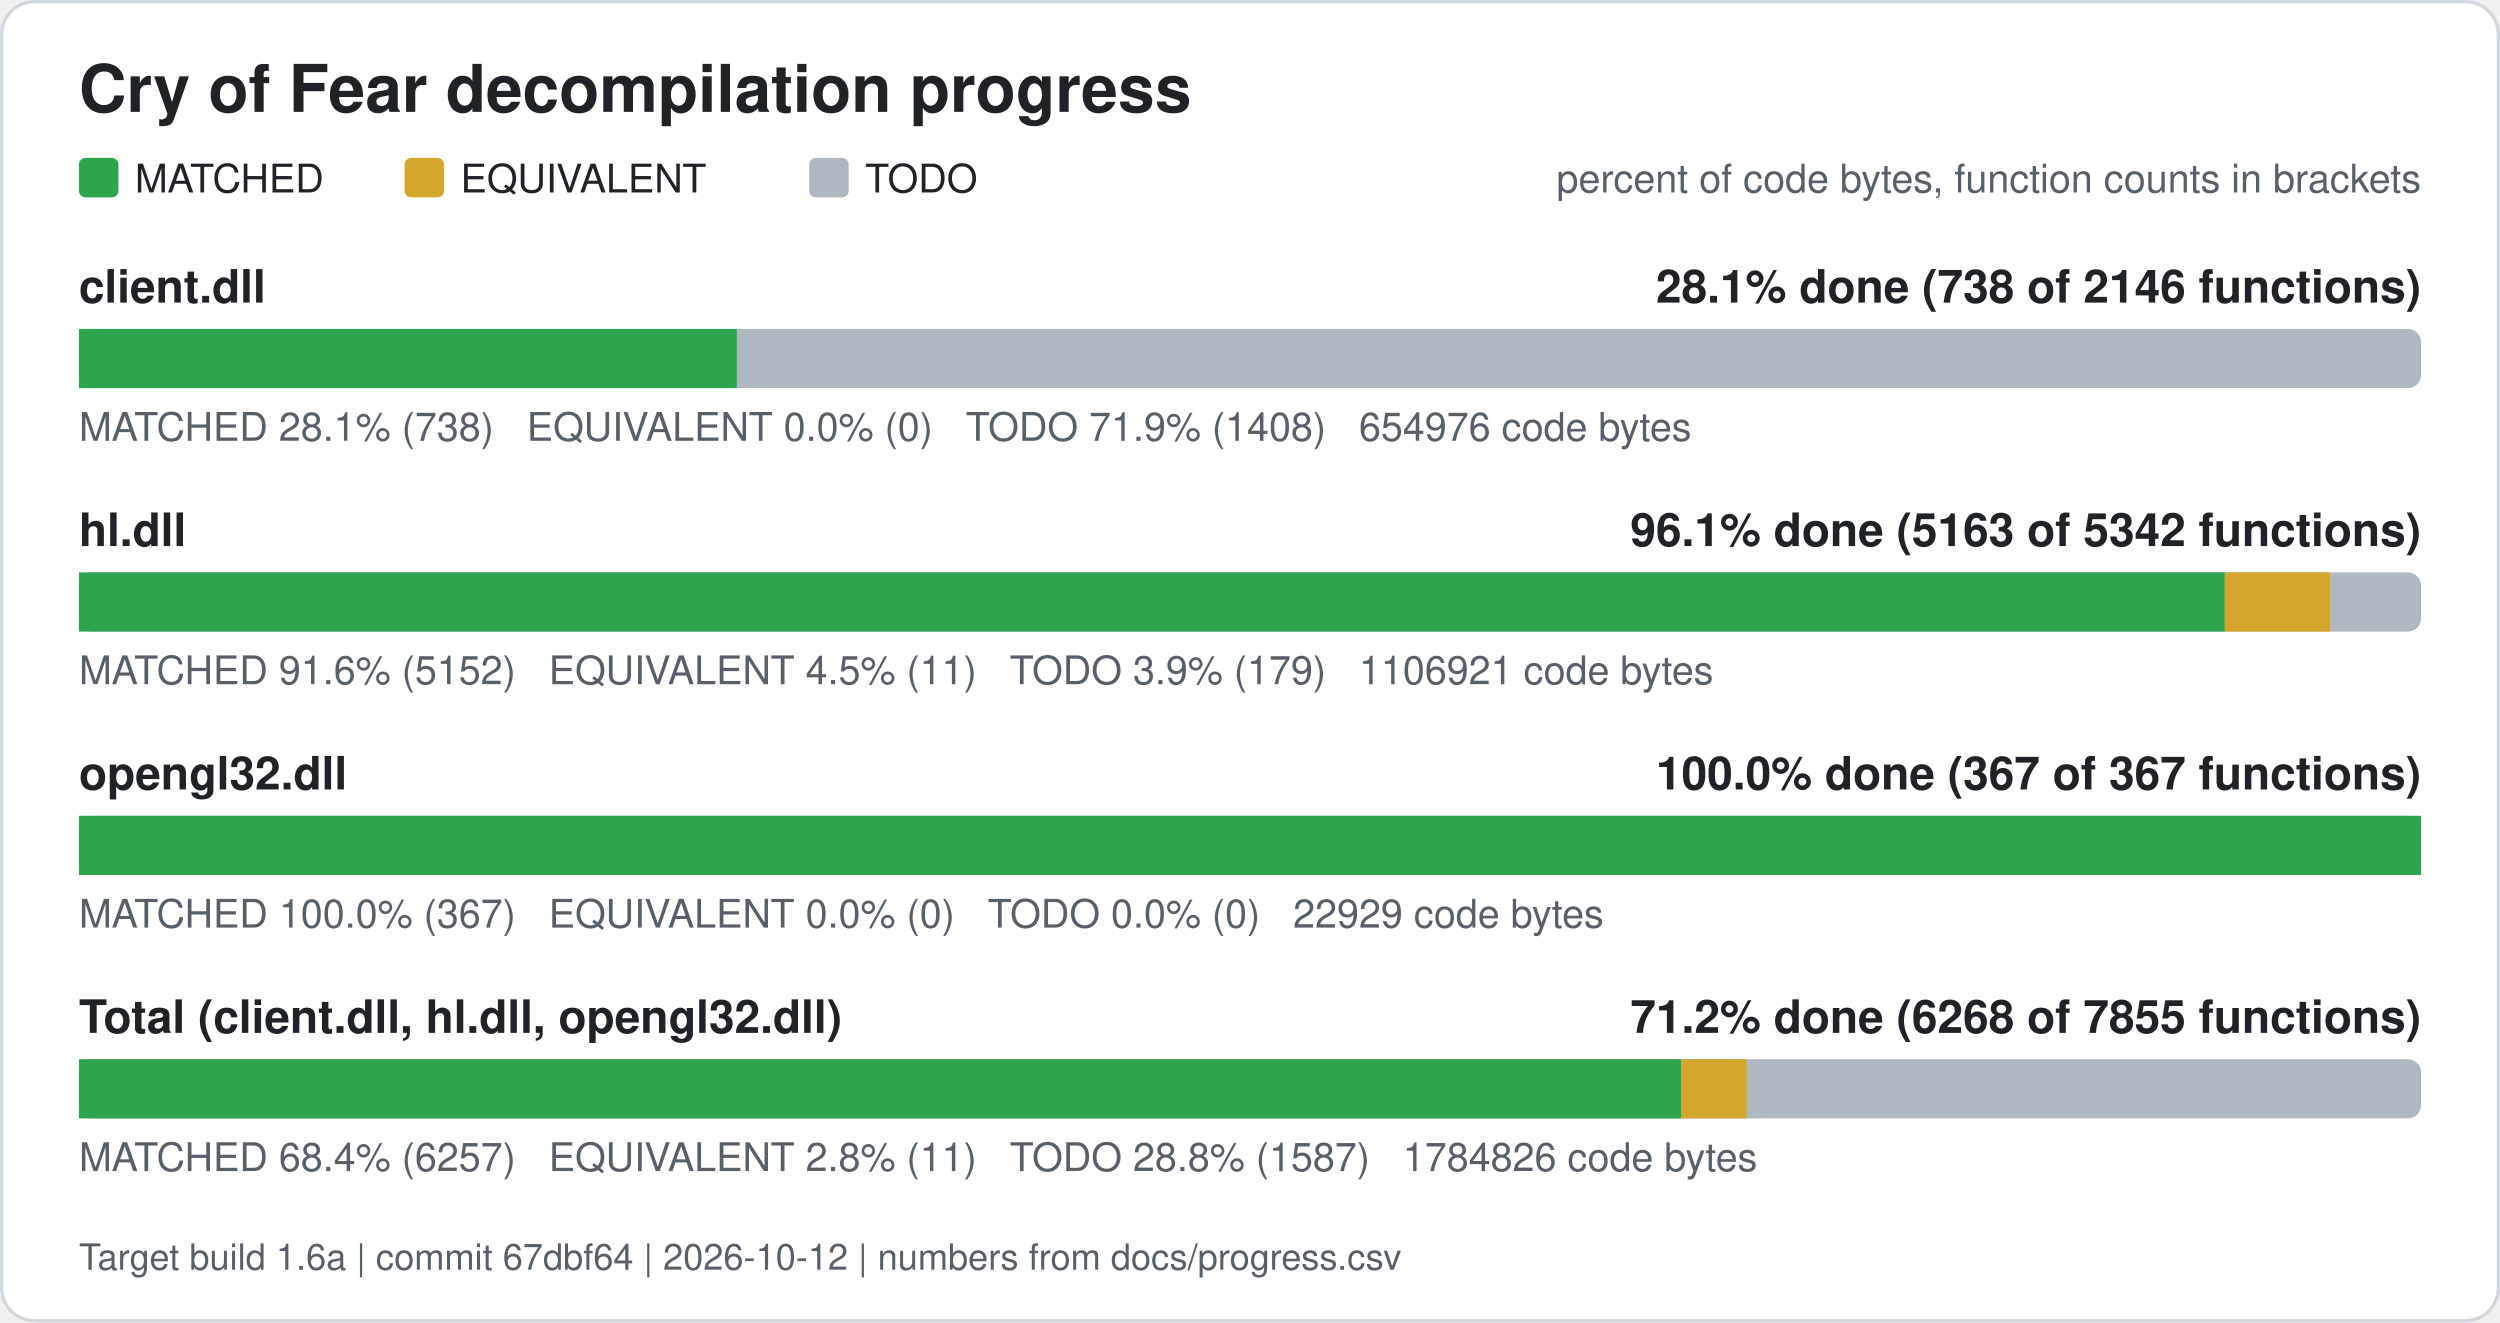
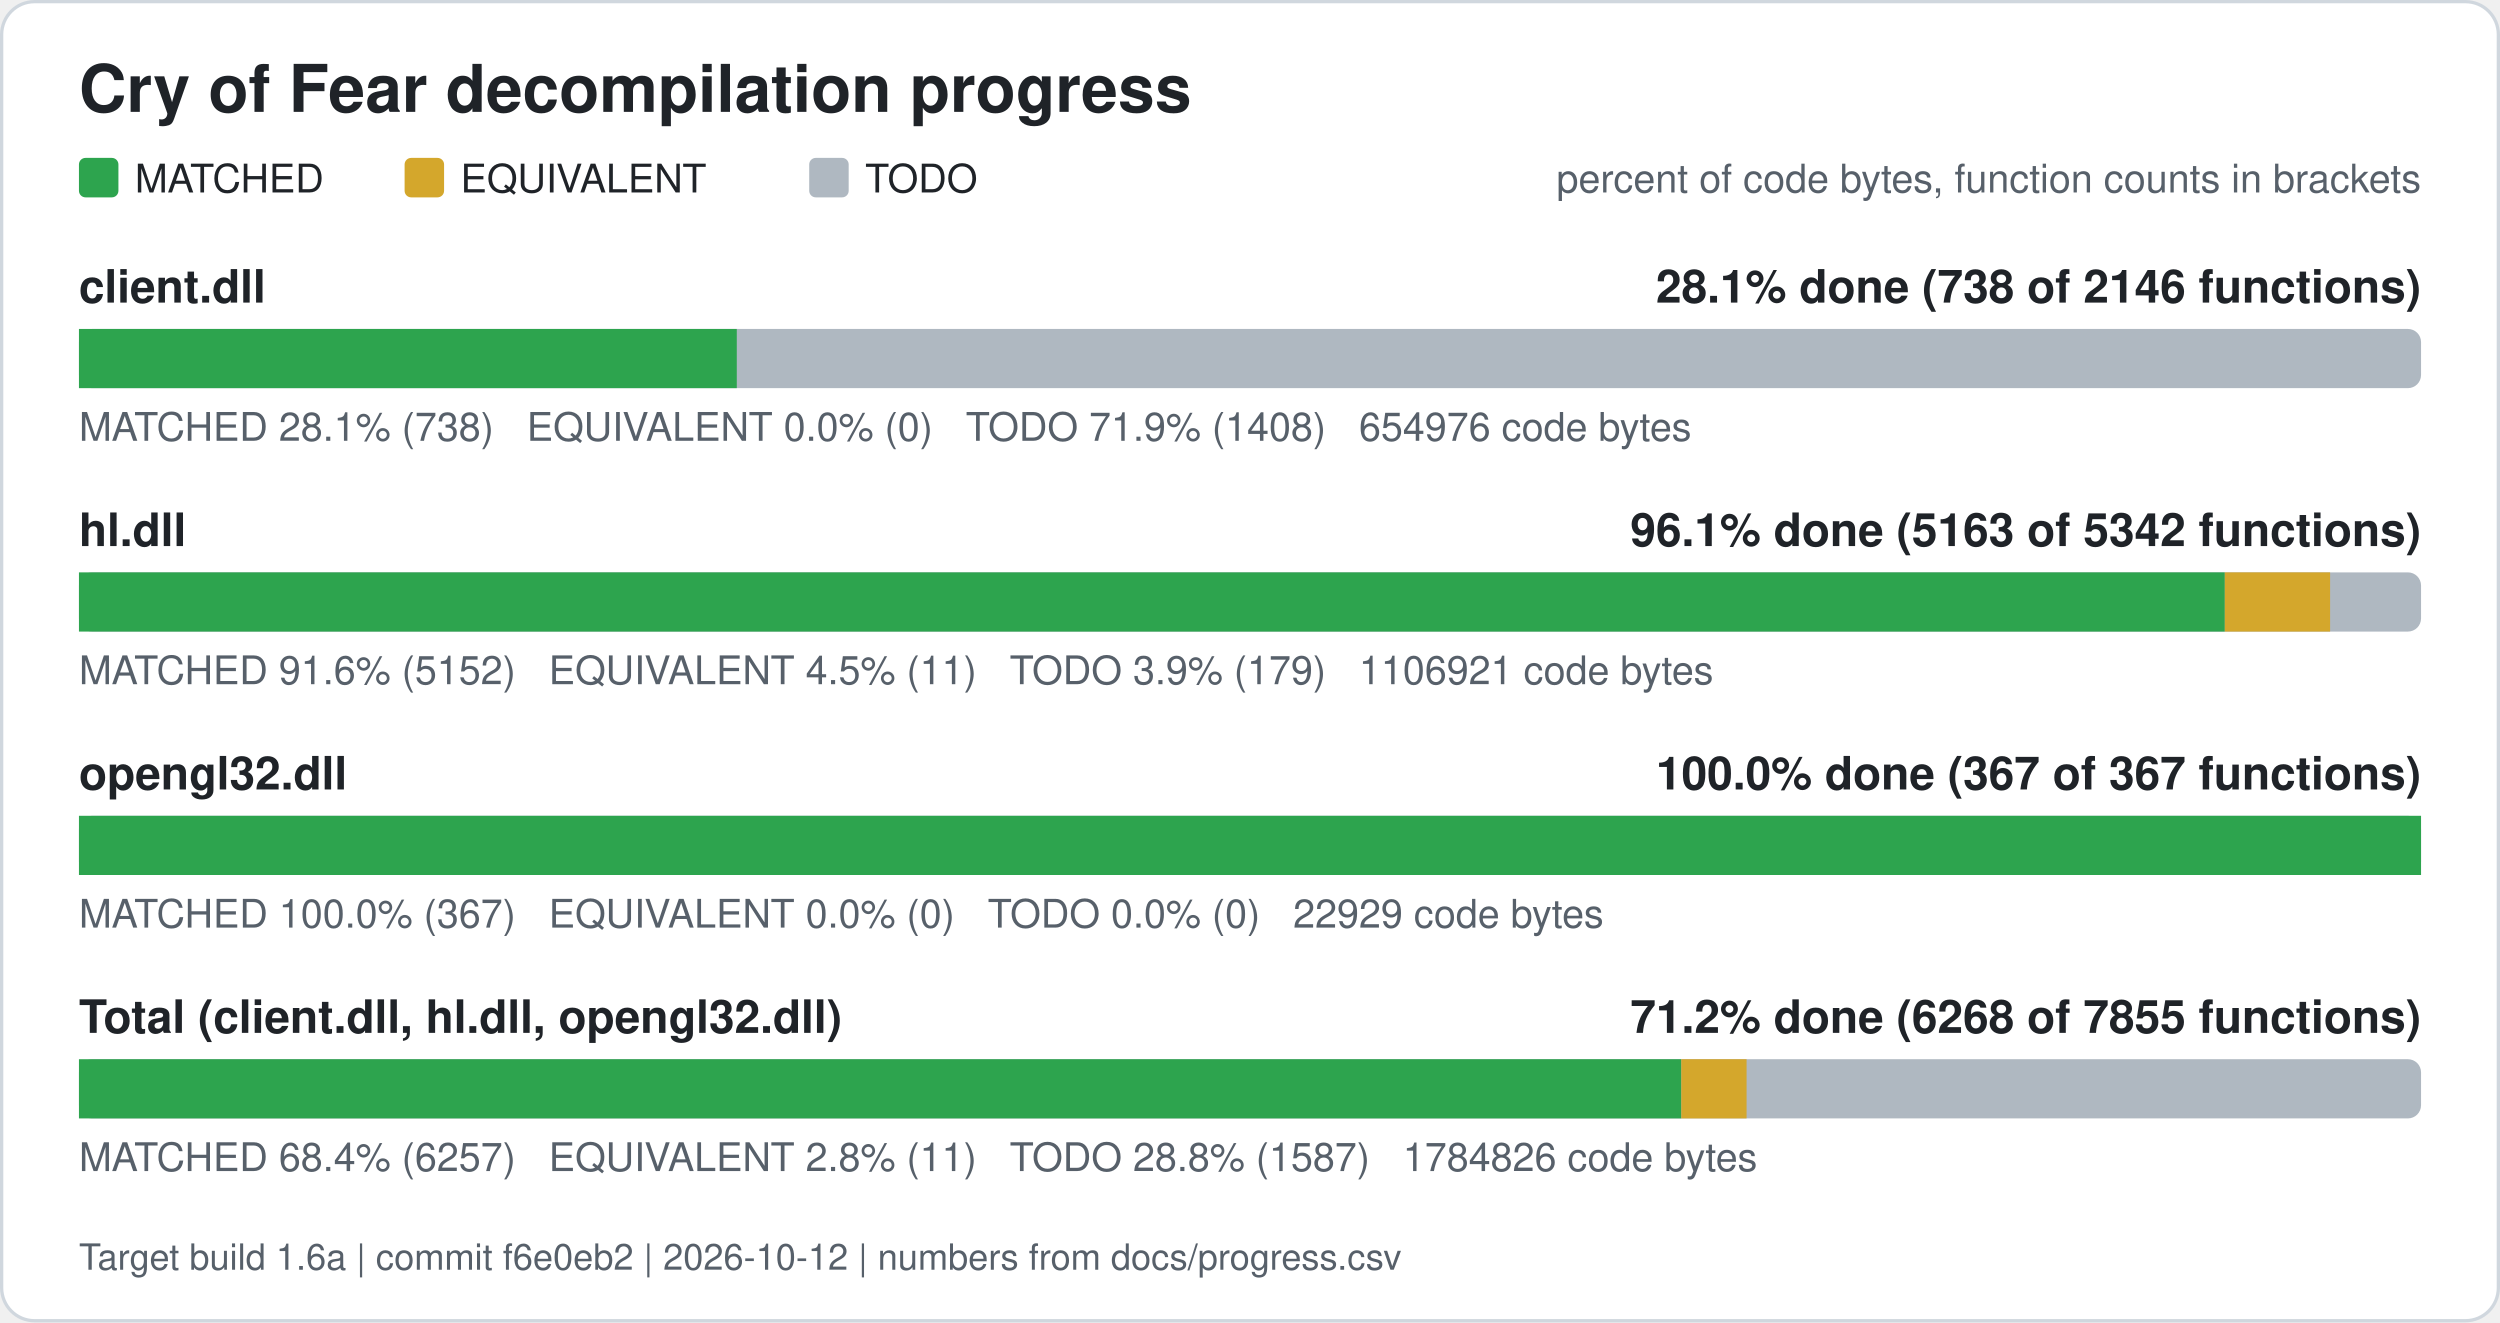
<svg xmlns="http://www.w3.org/2000/svg" width="760" height="402" viewBox="0 0 760 402" role="img" aria-label="Cry of Fear decompilation progress">
  <rect x="0.5" y="0.5" width="759" height="401" rx="10" fill="#ffffff" stroke="#d0d7de" />
  <text x="24" y="34" font-family="Segoe UI, Helvetica, Arial, sans-serif" font-size="20" font-weight="600" fill="#1f2328">Cry of Fear decompilation progress</text>
  <rect x="24" y="48" width="12" height="12" rx="2" fill="#2da44e" />
  <text x="41" y="58.5" font-family="Segoe UI, Helvetica, Arial, sans-serif" font-size="12" fill="#1f2328">MATCHED</text>
  <rect x="123" y="48" width="12" height="12" rx="2" fill="#d4a72c" />
  <text x="140" y="58.5" font-family="Segoe UI, Helvetica, Arial, sans-serif" font-size="12" fill="#1f2328">EQUIVALENT</text>
  <rect x="246" y="48" width="12" height="12" rx="2" fill="#afb8c1" />
  <text x="263" y="58.5" font-family="Segoe UI, Helvetica, Arial, sans-serif" font-size="12" fill="#1f2328">TODO</text>
  <text x="736" y="58.5" font-family="Segoe UI, Helvetica, Arial, sans-serif" font-size="12" fill="#57606a" text-anchor="end">percent of code bytes, function counts in brackets</text>
  <text x="24" y="92" font-family="Segoe UI, Helvetica, Arial, sans-serif" font-size="14" font-weight="600" fill="#1f2328">client.dll</text>
  <text x="736" y="92" font-family="Segoe UI, Helvetica, Arial, sans-serif" font-size="14" font-weight="600" fill="#1f2328" text-anchor="end">28.1% done (738 of 2146 functions)</text>
  <rect x="24" y="100" width="712" height="18" rx="4" fill="#afb8c1" />
  <rect x="24.00" y="100" width="199.98" height="18" fill="#2da44e" />
  <text x="24" y="134" font-family="Segoe UI, Helvetica, Arial, sans-serif" font-size="12" fill="#57606a" xml:space="preserve">MATCHED 28.1% (738)   EQUIVALENT 0.0% (0)   TODO 71.9% (1408)   654976 code bytes</text>
  <text x="24" y="166" font-family="Segoe UI, Helvetica, Arial, sans-serif" font-size="14" font-weight="600" fill="#1f2328">hl.dll</text>
  <text x="736" y="166" font-family="Segoe UI, Helvetica, Arial, sans-serif" font-size="14" font-weight="600" fill="#1f2328" text-anchor="end">96.1% done (5163 of 5342 functions)</text>
  <rect x="24" y="174" width="712" height="18" rx="4" fill="#afb8c1" />
  <rect x="24.00" y="174" width="652.34" height="18" fill="#2da44e" />
  <rect x="676.34" y="174" width="32.01" height="18" fill="#d4a72c" />
  <text x="24" y="208" font-family="Segoe UI, Helvetica, Arial, sans-serif" font-size="12" fill="#57606a" xml:space="preserve">MATCHED 91.6% (5152)   EQUIVALENT 4.5% (11)   TODO 3.9% (179)   1106921 code bytes</text>
  <text x="24" y="240" font-family="Segoe UI, Helvetica, Arial, sans-serif" font-size="14" font-weight="600" fill="#1f2328">opengl32.dll</text>
  <text x="736" y="240" font-family="Segoe UI, Helvetica, Arial, sans-serif" font-size="14" font-weight="600" fill="#1f2328" text-anchor="end">100.0% done (367 of 367 functions)</text>
  <rect x="24" y="248" width="712" height="18" rx="4" fill="#afb8c1" />
  <rect x="24.00" y="248" width="712.00" height="18" fill="#2da44e" />
  <text x="24" y="282" font-family="Segoe UI, Helvetica, Arial, sans-serif" font-size="12" fill="#57606a" xml:space="preserve">MATCHED 100.0% (367)   EQUIVALENT 0.0% (0)   TODO 0.0% (0)   22929 code bytes</text>
  <text x="24" y="314" font-family="Segoe UI, Helvetica, Arial, sans-serif" font-size="14" font-weight="600" fill="#1f2328">Total (client.dll, hl.dll, opengl32.dll)</text>
  <text x="736" y="314" font-family="Segoe UI, Helvetica, Arial, sans-serif" font-size="14" font-weight="600" fill="#1f2328" text-anchor="end">71.2% done (6268 of 7855 functions)</text>
  <rect x="24" y="322" width="712" height="18" rx="4" fill="#afb8c1" />
  <rect x="24.00" y="322" width="487.11" height="18" fill="#2da44e" />
  <rect x="511.11" y="322" width="19.85" height="18" fill="#d4a72c" />
  <text x="24" y="356" font-family="Segoe UI, Helvetica, Arial, sans-serif" font-size="12" fill="#57606a" xml:space="preserve">MATCHED 68.4% (6257)   EQUIVALENT 2.8% (11)   TODO 28.8% (1587)   1784826 code bytes</text>
-   <text x="24" y="386" font-family="Segoe UI, Helvetica, Arial, sans-serif" font-size="11" fill="#57606a">Target build 1.6a | commit 67dbf64 | 2026-10-12 | numbers from docs/progress.csv</text>
+   <text x="24" y="386" font-family="Segoe UI, Helvetica, Arial, sans-serif" font-size="11" fill="#57606a">Target build 1.6a | commit f6e0eb2 | 2026-10-12 | numbers from docs/progress.csv</text>
</svg>
